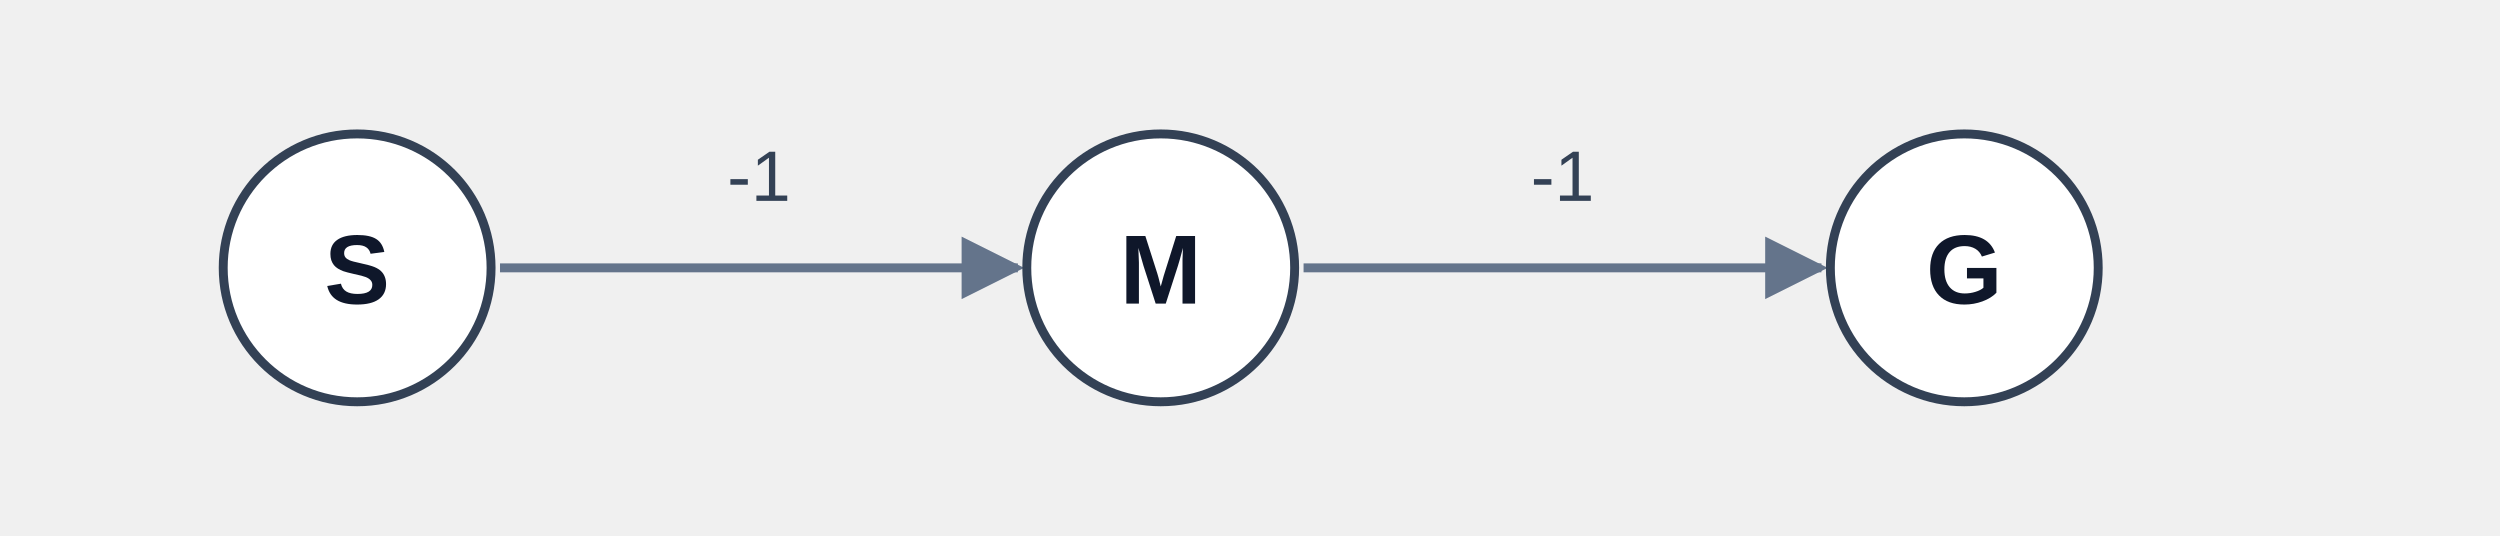
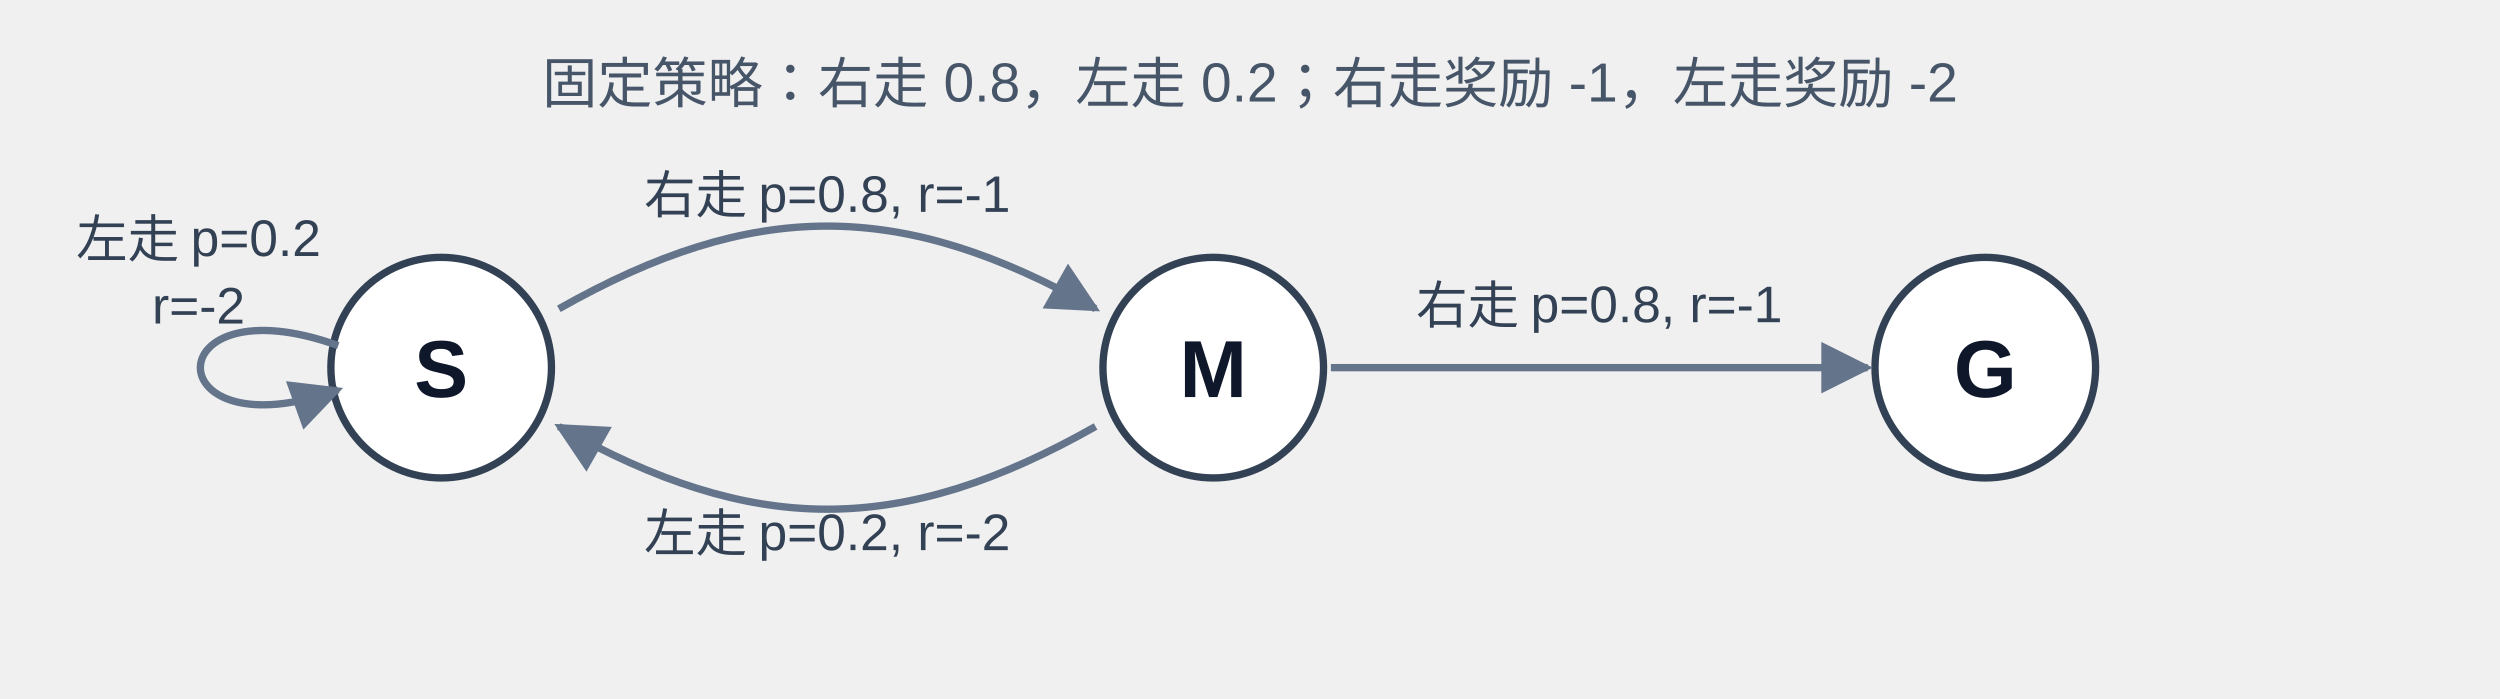
- <svg xmlns="http://www.w3.org/2000/svg" width="560" height="120" viewBox="0 0 560 120" role="img" aria-labelledby="title desc">
+ <svg xmlns="http://www.w3.org/2000/svg" width="680" height="190" viewBox="0 0 680 190" role="img" aria-labelledby="title desc">
  <defs>
    <marker id="arrow" viewBox="0 0 10 10" refX="9" refY="5" markerWidth="7" markerHeight="7" orient="auto-start-reverse">
      <path d="M 0 0 L 10 5 L 0 10 z" fill="#64748b" />
    </marker>
  </defs>
  <g font-family="Arial, 'Noto Sans SC', sans-serif">
-     <circle cx="80" cy="60" r="30" fill="#ffffff" stroke="#334155" stroke-width="2" />
-     <text x="80" y="68" text-anchor="middle" font-size="22" font-weight="700" fill="#0f172a">S</text>
-     <line x1="112" y1="60" x2="228" y2="60" stroke="#64748b" stroke-width="2" marker-end="url(#arrow)" />
-     <text x="170" y="45" text-anchor="middle" font-size="16" fill="#334155">-1</text>
-     <circle cx="260" cy="60" r="30" fill="#ffffff" stroke="#334155" stroke-width="2" />
-     <text x="260" y="68" text-anchor="middle" font-size="22" font-weight="700" fill="#0f172a">M</text>
-     <line x1="292" y1="60" x2="408" y2="60" stroke="#64748b" stroke-width="2" marker-end="url(#arrow)" />
-     <text x="350" y="45" text-anchor="middle" font-size="16" fill="#334155">-1</text>
-     <circle cx="440" cy="60" r="30" fill="#ffffff" stroke="#334155" stroke-width="2" />
-     <text x="440" y="68" text-anchor="middle" font-size="22" font-weight="700" fill="#0f172a">G</text>
+     <text x="340" y="28" text-anchor="middle" font-size="15" fill="#475569">固定策略：右走 0.8，左走 0.2；右走奖励 -1，左走奖励 -2</text>
+     <circle cx="120" cy="100" r="30" fill="#ffffff" stroke="#334155" stroke-width="2" />
+     <text x="120" y="108" text-anchor="middle" font-size="22" font-weight="700" fill="#0f172a">S</text>
+     <circle cx="330" cy="100" r="30" fill="#ffffff" stroke="#334155" stroke-width="2" />
+     <text x="330" y="108" text-anchor="middle" font-size="22" font-weight="700" fill="#0f172a">M</text>
+     <circle cx="540" cy="100" r="30" fill="#ffffff" stroke="#334155" stroke-width="2" />
+     <text x="540" y="108" text-anchor="middle" font-size="22" font-weight="700" fill="#0f172a">G</text>
+     <path d="M 152 84 C 205 54 245 54 298 84" fill="none" stroke="#64748b" stroke-width="2" marker-end="url(#arrow)" />
+     <text x="225" y="58" text-anchor="middle" font-size="14" fill="#334155">右走 p=0.8, r=-1</text>
+     <path d="M 298 116 C 245 146 205 146 152 116" fill="none" stroke="#64748b" stroke-width="2" marker-end="url(#arrow)" />
+     <text x="225" y="150" text-anchor="middle" font-size="14" fill="#334155">左走 p=0.2, r=-2</text>
+     <path d="M 362 100 L 508 100" fill="none" stroke="#64748b" stroke-width="2" marker-end="url(#arrow)" />
+     <text x="435" y="88" text-anchor="middle" font-size="14" fill="#334155">右走 p=0.8, r=-1</text>
+     <path d="M 92 94 C 42 76 42 124 92 106" fill="none" stroke="#64748b" stroke-width="2" marker-end="url(#arrow)" />
+     <text x="54" y="70" text-anchor="middle" font-size="14" fill="#334155">左走 p=0.2</text>
+     <text x="54" y="88" text-anchor="middle" font-size="14" fill="#334155">r=-2</text>
  </g>
</svg>
